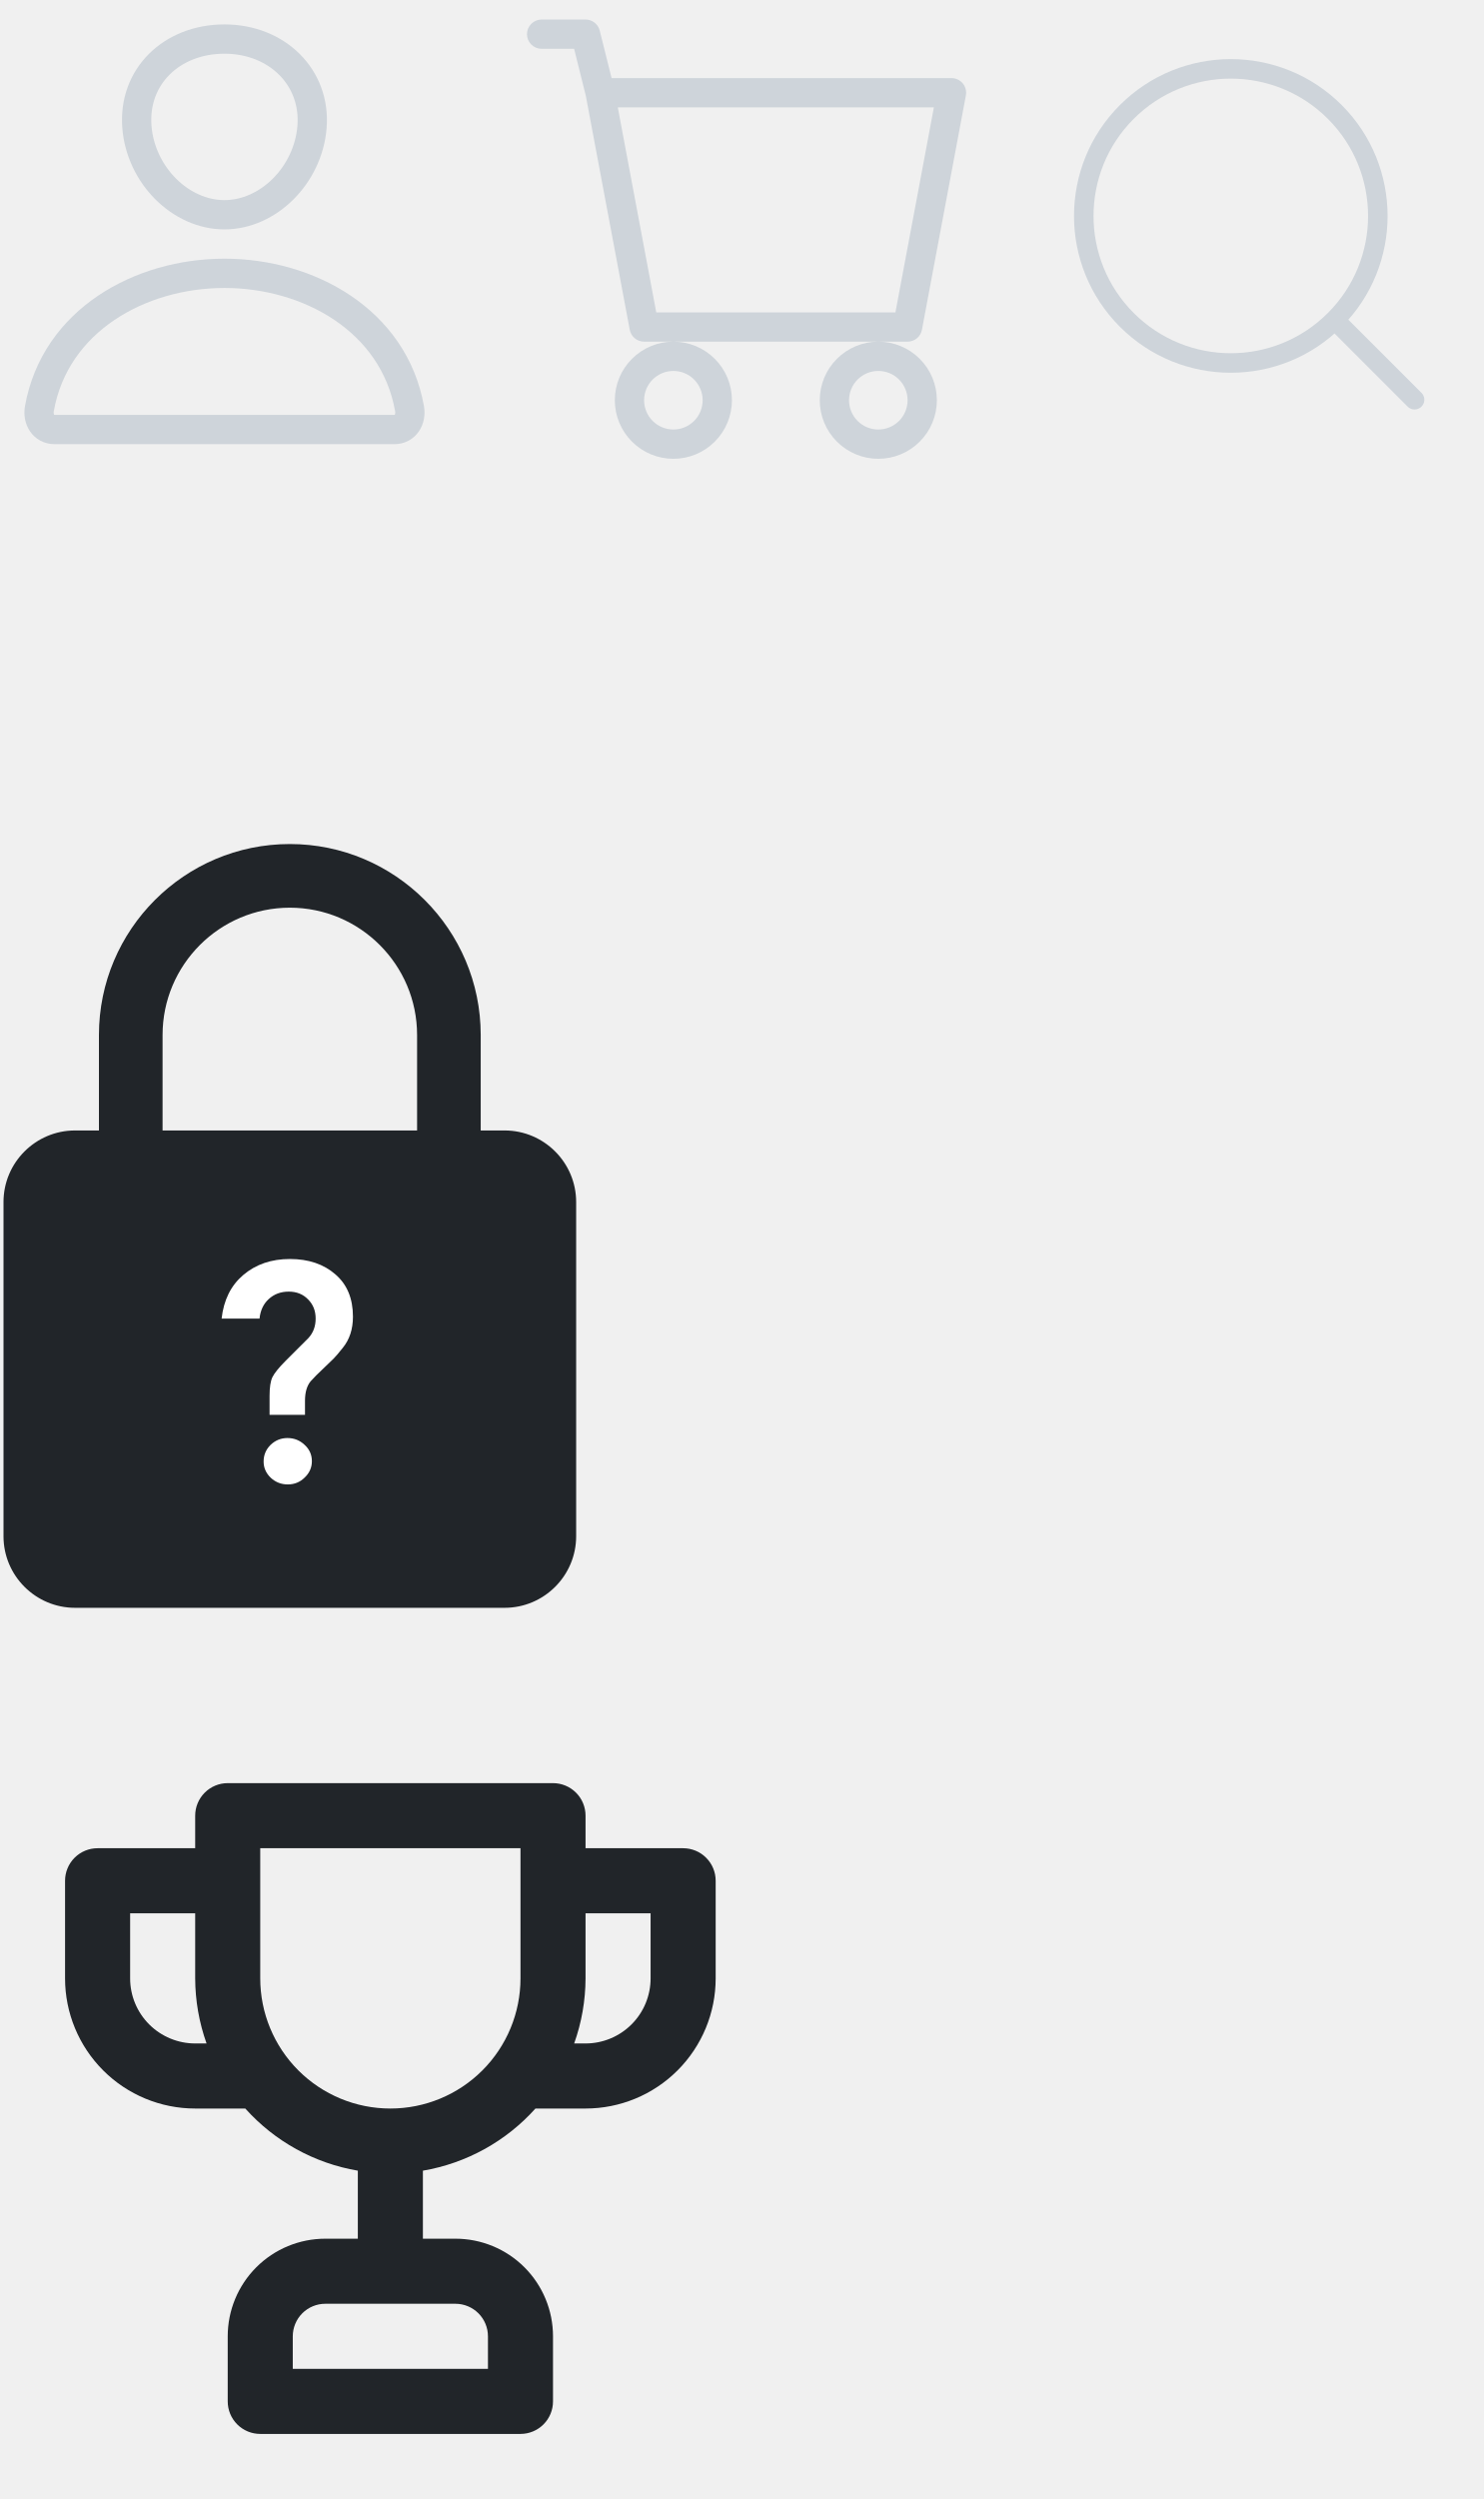
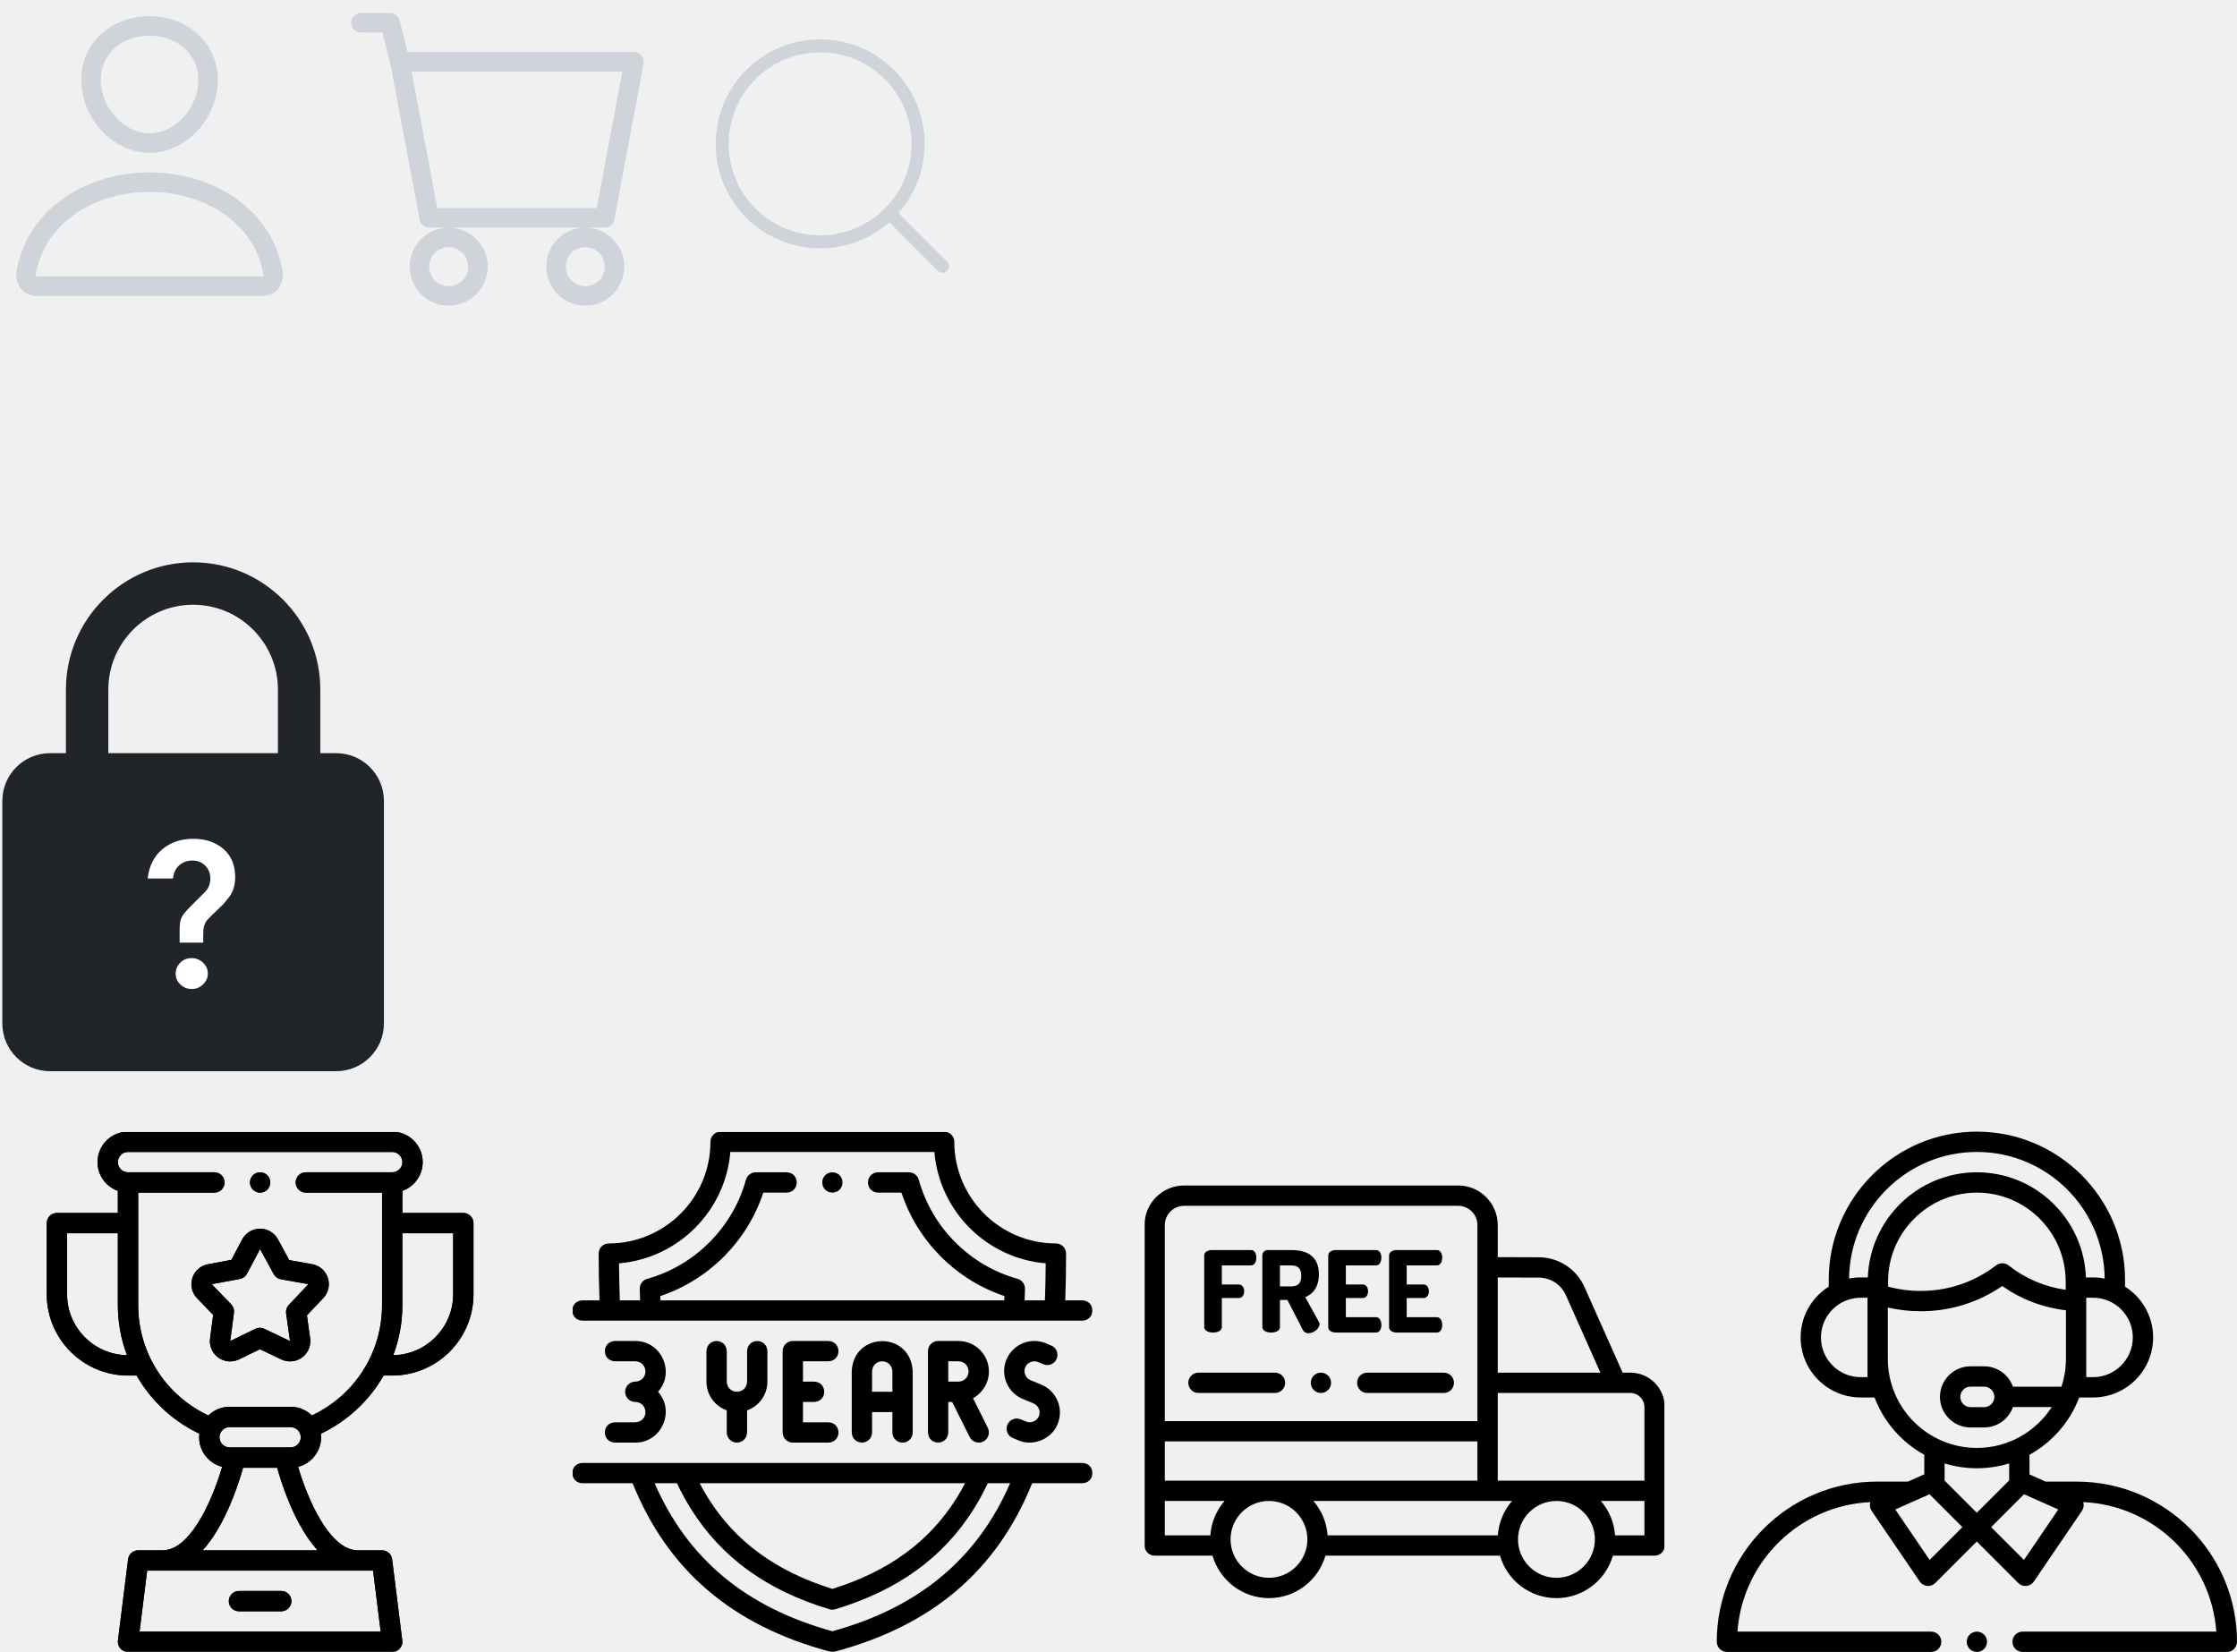
- <svg xmlns="http://www.w3.org/2000/svg" width="76" height="128" viewBox="0 0 76 128" fill="none">
+ <svg xmlns="http://www.w3.org/2000/svg" width="172" height="127" viewBox="0 0 172 127" fill="none">
  <path d="M15.986 6.5C15.786 8.978 13.743 11 11.5 11C9.257 11 7.211 8.979 7.014 6.5C6.81 3.922 8.798 2 11.5 2C14.202 2 16.189 3.969 15.986 6.5Z" stroke="#CED4DA" stroke-width="1.5" stroke-linecap="round" stroke-linejoin="round" />
  <path d="M11.5 14C7.195 14 2.826 16.4 2.018 20.93C1.92 21.476 2.226 22 2.792 22H20.208C20.774 22 21.079 21.476 20.982 20.93C20.173 16.4 15.804 14 11.5 14Z" stroke="#CED4DA" stroke-width="1.5" stroke-miterlimit="10" />
  <path d="M27 1.75C27 1.551 27.079 1.36 27.22 1.22C27.36 1.079 27.551 1 27.75 1H30C30.167 1 30.33 1.056 30.462 1.159C30.593 1.262 30.687 1.406 30.727 1.569L31.335 4H48.75C48.86 4 48.969 4.024 49.069 4.071C49.168 4.118 49.256 4.186 49.327 4.271C49.397 4.356 49.448 4.455 49.475 4.562C49.503 4.668 49.507 4.78 49.486 4.888L47.236 16.888C47.204 17.06 47.113 17.215 46.979 17.327C46.844 17.439 46.675 17.5 46.5 17.5H33C32.825 17.5 32.656 17.439 32.521 17.327C32.387 17.215 32.296 17.06 32.264 16.888L30.015 4.91L29.415 2.5H27.75C27.551 2.5 27.36 2.421 27.22 2.28C27.079 2.14 27 1.949 27 1.75ZM31.653 5.5L33.623 16H45.877L47.847 5.5H31.653ZM34.5 17.5C33.704 17.5 32.941 17.816 32.379 18.379C31.816 18.941 31.5 19.704 31.5 20.5C31.5 21.296 31.816 22.059 32.379 22.621C32.941 23.184 33.704 23.5 34.5 23.5C35.296 23.5 36.059 23.184 36.621 22.621C37.184 22.059 37.5 21.296 37.5 20.5C37.5 19.704 37.184 18.941 36.621 18.379C36.059 17.816 35.296 17.5 34.5 17.5ZM45 17.5C44.204 17.5 43.441 17.816 42.879 18.379C42.316 18.941 42 19.704 42 20.5C42 21.296 42.316 22.059 42.879 22.621C43.441 23.184 44.204 23.5 45 23.5C45.796 23.5 46.559 23.184 47.121 22.621C47.684 22.059 48 21.296 48 20.5C48 19.704 47.684 18.941 47.121 18.379C46.559 17.816 45.796 17.5 45 17.5ZM34.5 19C34.898 19 35.279 19.158 35.561 19.439C35.842 19.721 36 20.102 36 20.5C36 20.898 35.842 21.279 35.561 21.561C35.279 21.842 34.898 22 34.5 22C34.102 22 33.721 21.842 33.439 21.561C33.158 21.279 33 20.898 33 20.5C33 20.102 33.158 19.721 33.439 19.439C33.721 19.158 34.102 19 34.5 19ZM45 19C45.398 19 45.779 19.158 46.061 19.439C46.342 19.721 46.5 20.102 46.5 20.5C46.5 20.898 46.342 21.279 46.061 21.561C45.779 21.842 45.398 22 45 22C44.602 22 44.221 21.842 43.939 21.561C43.658 21.279 43.5 20.898 43.5 20.5C43.5 20.102 43.658 19.721 43.939 19.439C44.221 19.158 44.602 19 45 19Z" fill="#CED4DA" />
-   <g clip-path="url(#clip0_19_10)">
+   <g clip-path="url(#clip0_23_34)">
    <path d="M25.852 57.903H24.629V53.013C24.629 47.619 20.243 43.232 14.849 43.232C9.455 43.232 5.069 47.619 5.069 53.013V57.903H3.846C1.825 57.903 0.179 59.547 0.179 61.57V78.686C0.179 80.708 1.825 82.353 3.846 82.353H25.852C27.873 82.353 29.519 80.708 29.519 78.686V61.57C29.519 59.547 27.873 57.903 25.852 57.903ZM8.329 53.013C8.329 49.417 11.253 46.492 14.849 46.492C18.445 46.492 21.369 49.417 21.369 53.013V57.903H8.329V53.013Z" fill="#212529" />
    <path d="M15.626 72.468H13.811V71.489C13.811 71.061 13.86 70.745 13.956 70.541C14.063 70.327 14.288 70.049 14.63 69.706L15.803 68.534C16.049 68.266 16.172 67.935 16.172 67.538C16.172 67.142 16.044 66.816 15.787 66.559C15.53 66.291 15.198 66.157 14.791 66.157C14.384 66.157 14.041 66.286 13.763 66.543C13.496 66.789 13.34 67.121 13.297 67.538H11.354C11.461 66.586 11.831 65.842 12.463 65.306C13.105 64.76 13.902 64.487 14.855 64.487C15.808 64.487 16.584 64.75 17.184 65.274C17.783 65.788 18.083 66.511 18.083 67.442C18.083 68.085 17.906 68.62 17.553 69.048C17.349 69.305 17.194 69.487 17.087 69.594C16.98 69.701 16.836 69.84 16.654 70.011C16.482 70.172 16.332 70.317 16.204 70.445C16.086 70.563 15.99 70.665 15.915 70.75C15.722 70.986 15.626 71.317 15.626 71.746V72.468ZM14.743 76.033C14.411 76.033 14.122 75.921 13.876 75.696C13.629 75.461 13.506 75.182 13.506 74.861C13.506 74.529 13.624 74.246 13.86 74.01C14.106 73.774 14.395 73.657 14.727 73.657C15.069 73.657 15.364 73.774 15.61 74.01C15.856 74.235 15.979 74.513 15.979 74.845C15.979 75.166 15.856 75.445 15.61 75.68C15.374 75.915 15.085 76.033 14.743 76.033Z" fill="white" />
  </g>
  <path d="M68.386 16.386L72.474 20.474M68.386 16.386C65.444 19.328 60.675 19.328 57.733 16.386C54.791 13.444 54.791 8.675 57.733 5.733C60.675 2.791 65.444 2.791 68.386 5.733C71.328 8.675 71.328 13.444 68.386 16.386Z" stroke="#CED4DA" stroke-linecap="round" stroke-linejoin="round" />
-   <path d="M35 94.667H30V93C30 92.558 29.824 92.134 29.512 91.822C29.199 91.509 28.775 91.333 28.333 91.333H11.667C11.225 91.333 10.801 91.509 10.488 91.822C10.176 92.134 10 92.558 10 93V94.667H5C4.558 94.667 4.134 94.842 3.821 95.155C3.509 95.467 3.333 95.891 3.333 96.333V101.333C3.333 103.101 4.036 104.797 5.286 106.047C6.536 107.298 8.232 108 10 108H12.567C14.074 109.682 16.107 110.804 18.333 111.183V114.667H16.667C15.341 114.667 14.069 115.193 13.131 116.131C12.194 117.069 11.667 118.341 11.667 119.667V123C11.667 123.442 11.842 123.866 12.155 124.179C12.467 124.491 12.891 124.667 13.333 124.667H26.667C27.109 124.667 27.533 124.491 27.845 124.179C28.158 123.866 28.333 123.442 28.333 123V119.667C28.333 118.341 27.806 117.069 26.869 116.131C25.931 115.193 24.659 114.667 23.333 114.667H21.667V111.183C23.893 110.804 25.926 109.682 27.433 108H30C31.768 108 33.464 107.298 34.714 106.047C35.964 104.797 36.667 103.101 36.667 101.333V96.333C36.667 95.891 36.491 95.467 36.178 95.155C35.866 94.842 35.442 94.667 35 94.667ZM10 104.667C9.116 104.667 8.268 104.315 7.643 103.69C7.018 103.065 6.667 102.217 6.667 101.333V98H10V101.333C10.004 102.47 10.201 103.597 10.583 104.667H10ZM23.333 118C23.775 118 24.199 118.176 24.512 118.488C24.824 118.801 25 119.225 25 119.667V121.333H15V119.667C15 119.225 15.176 118.801 15.488 118.488C15.801 118.176 16.225 118 16.667 118H23.333ZM26.667 101.333C26.667 103.101 25.964 104.797 24.714 106.047C23.464 107.298 21.768 108 20 108C18.232 108 16.536 107.298 15.286 106.047C14.036 104.797 13.333 103.101 13.333 101.333V94.667H26.667V101.333ZM33.333 101.333C33.333 102.217 32.982 103.065 32.357 103.69C31.732 104.315 30.884 104.667 30 104.667H29.417C29.799 103.597 29.996 102.47 30 101.333V98H33.333V101.333Z" fill="#212529" />
+   <g clip-path="url(#clip1_23_34)">
+     <mask id="mask0_23_34" style="mask-type:luminance" maskUnits="userSpaceOnUse" x="0" y="87" width="40" height="40">
+       <path d="M40 87H0V127H40V87Z" fill="white" />
+     </mask>
+     <g mask="url(#mask0_23_34)">
+       <path d="M21.625 122.312H18.375C17.943 122.312 17.593 122.662 17.593 123.094C17.593 123.525 17.943 123.875 18.375 123.875H21.625C22.057 123.875 22.407 123.525 22.407 123.094C22.407 122.662 22.057 122.312 21.625 122.312Z" fill="black" />
+       <path d="M35.625 93.25H30.938V91.553C31.847 91.231 32.5 90.362 32.5 89.344C32.5 88.051 31.449 87 30.156 87H9.844C8.551 87 7.5 88.051 7.5 89.344C7.5 90.362 8.153 91.231 9.062 91.553V93.25H4.375C3.944 93.25 3.594 93.6 3.594 94.031V99.5C3.594 102.946 6.397 105.75 9.844 105.75H10.504C10.655 106.012 10.815 106.269 10.988 106.52C12.094 108.125 13.586 109.394 15.329 110.222C15.319 110.312 15.312 110.403 15.312 110.496C15.312 111.591 16.067 112.512 17.083 112.769C16.144 115.897 14.476 119.188 12.5 119.188H10.625C10.231 119.188 9.899 119.481 9.85 119.872L9.069 126.122C9.041 126.344 9.11 126.568 9.258 126.736C9.406 126.904 9.62 127 9.844 127H30.156C30.38 127 30.594 126.904 30.742 126.736C30.89 126.568 30.959 126.344 30.931 126.122L30.15 119.872C30.101 119.481 29.769 119.188 29.375 119.188H27.5C26.304 119.188 25.293 117.932 24.656 116.878C23.838 115.524 23.266 113.929 22.917 112.769C23.933 112.512 24.688 111.591 24.688 110.496C24.688 110.403 24.681 110.312 24.671 110.222C26.414 109.394 27.907 108.124 29.013 106.519C29.185 106.268 29.346 106.012 29.496 105.75H30.156C33.602 105.75 36.406 102.946 36.406 99.5V94.031C36.406 93.6 36.056 93.25 35.625 93.25ZM5.156 99.5V94.813H9.062V100.34C9.062 101.667 9.303 102.965 9.765 104.186C7.217 104.143 5.156 102.059 5.156 99.5ZM29.271 125.438H10.729L11.315 120.75H28.685L29.271 125.438ZM24.42 119.188H15.58C15.96 118.771 16.326 118.273 16.677 117.692C17.676 116.043 18.331 114.1 18.69 112.84H21.31C21.669 114.101 22.323 116.04 23.319 117.687C23.672 118.27 24.039 118.77 24.42 119.188ZM22.344 111.277H17.656C17.226 111.277 16.875 110.927 16.875 110.496C16.875 110.065 17.226 109.715 17.656 109.715H22.344C22.774 109.715 23.125 110.065 23.125 110.496C23.125 110.927 22.774 111.277 22.344 111.277ZM23.98 108.821C23.558 108.408 22.98 108.152 22.344 108.152H17.656C17.02 108.152 16.442 108.408 16.02 108.821C12.726 107.27 10.625 103.997 10.625 100.34V91.688H16.484C16.916 91.688 17.265 91.338 17.265 90.906C17.265 90.475 16.916 90.125 16.484 90.125H9.844C9.413 90.125 9.062 89.775 9.062 89.344C9.062 88.913 9.413 88.562 9.844 88.562H30.156C30.587 88.562 30.938 88.913 30.938 89.344C30.938 89.775 30.587 90.125 30.156 90.125H23.515C23.084 90.125 22.734 90.475 22.734 90.906C22.734 91.338 23.084 91.688 23.515 91.688H29.375V100.34C29.375 103.997 27.274 107.27 23.98 108.821ZM34.844 99.5C34.844 102.059 32.783 104.143 30.235 104.186C30.697 102.965 30.938 101.667 30.938 100.34V94.813H34.844V99.5Z" fill="black" />
+       <path d="M23.992 97.188L22.239 96.877L21.369 95.277C21.369 95.276 21.369 95.277 21.369 95.277C21.223 95.008 21.003 94.79 20.733 94.646C20.366 94.45 19.944 94.409 19.545 94.53C19.147 94.651 18.819 94.921 18.623 95.288L17.787 96.859L16.029 97.186C15.714 97.236 15.427 97.38 15.196 97.602C14.896 97.891 14.726 98.279 14.718 98.696C14.71 99.113 14.864 99.508 15.154 99.808L16.39 101.09L16.163 102.819C16.102 103.149 16.148 103.482 16.295 103.785C16.478 104.16 16.795 104.442 17.19 104.578C17.357 104.635 17.529 104.664 17.701 104.664C17.934 104.664 18.167 104.611 18.383 104.506L19.982 103.727L21.627 104.511C21.902 104.642 22.209 104.689 22.514 104.647C22.926 104.59 23.292 104.376 23.544 104.043C23.796 103.711 23.903 103.3 23.845 102.886L23.599 101.123L24.807 99.849C25.046 99.618 25.202 99.323 25.26 98.995C25.408 98.146 24.838 97.335 23.992 97.188ZM23.687 98.759L22.206 100.321C22.043 100.493 21.966 100.731 21.999 100.967L22.3 103.101L20.314 102.155C20.099 102.053 19.85 102.054 19.636 102.158L17.7 103.102C17.703 103.083 17.707 103.064 17.709 103.046L17.988 100.921C18.019 100.685 17.941 100.448 17.776 100.277L16.277 98.728C16.286 98.727 16.295 98.725 16.304 98.724L18.442 98.326C18.676 98.283 18.877 98.135 18.989 97.926L19.998 96.026L21.046 97.954C21.16 98.163 21.362 98.309 21.596 98.35L23.721 98.725C23.709 98.736 23.698 98.747 23.687 98.759Z" fill="black" />
+       <path d="M20 91.688C20.432 91.688 20.782 91.338 20.782 90.906C20.782 90.475 20.432 90.125 20 90.125C19.569 90.125 19.219 90.475 19.219 90.906C19.219 91.338 19.569 91.688 20 91.688Z" fill="black" />
+       <mask id="mask1_23_34" style="mask-type:luminance" maskUnits="userSpaceOnUse" x="0" y="87" width="40" height="40">
+         <path d="M40 87H0V127H40V87Z" fill="white" />
+       </mask>
+       <g mask="url(#mask1_23_34)">
+         <path d="M21.625 122.312H18.375C17.943 122.312 17.593 122.662 17.593 123.094C17.593 123.525 17.943 123.875 18.375 123.875H21.625C22.057 123.875 22.407 123.525 22.407 123.094C22.407 122.662 22.057 122.312 21.625 122.312Z" fill="black" />
+         <path d="M35.625 93.25H30.938V91.553C31.847 91.231 32.5 90.362 32.5 89.344C32.5 88.051 31.449 87 30.156 87H9.844C8.551 87 7.5 88.051 7.5 89.344C7.5 90.362 8.153 91.231 9.062 91.553V93.25H4.375C3.944 93.25 3.594 93.6 3.594 94.031V99.5C3.594 102.946 6.397 105.75 9.844 105.75H10.504C10.655 106.012 10.815 106.269 10.988 106.52C12.094 108.125 13.586 109.394 15.329 110.222C15.319 110.312 15.312 110.403 15.312 110.496C15.312 111.591 16.067 112.512 17.083 112.769C16.144 115.897 14.476 119.188 12.5 119.188H10.625C10.231 119.188 9.899 119.481 9.85 119.872L9.069 126.122C9.041 126.344 9.11 126.568 9.258 126.736C9.406 126.904 9.62 127 9.844 127H30.156C30.38 127 30.594 126.904 30.742 126.736C30.89 126.568 30.959 126.344 30.931 126.122L30.15 119.872C30.101 119.481 29.769 119.188 29.375 119.188H27.5C26.304 119.188 25.293 117.932 24.656 116.878C23.838 115.524 23.266 113.929 22.917 112.769C23.933 112.512 24.688 111.591 24.688 110.496C24.688 110.403 24.681 110.312 24.671 110.222C26.414 109.394 27.907 108.124 29.013 106.519C29.185 106.268 29.346 106.012 29.496 105.75H30.156C33.602 105.75 36.406 102.946 36.406 99.5V94.031C36.406 93.6 36.056 93.25 35.625 93.25ZM5.156 99.5V94.813H9.062V100.34C9.062 101.667 9.303 102.965 9.765 104.186C7.217 104.143 5.156 102.059 5.156 99.5ZM29.271 125.438H10.729L11.315 120.75H28.685L29.271 125.438ZM24.42 119.188H15.58C15.96 118.771 16.326 118.273 16.677 117.692C17.676 116.043 18.331 114.1 18.69 112.84H21.31C21.669 114.101 22.323 116.04 23.319 117.687C23.672 118.27 24.039 118.77 24.42 119.188ZM22.344 111.277H17.656C17.226 111.277 16.875 110.927 16.875 110.496C16.875 110.065 17.226 109.715 17.656 109.715H22.344C22.774 109.715 23.125 110.065 23.125 110.496C23.125 110.927 22.774 111.277 22.344 111.277ZM23.98 108.821C23.558 108.408 22.98 108.152 22.344 108.152H17.656C17.02 108.152 16.442 108.408 16.02 108.821C12.726 107.27 10.625 103.997 10.625 100.34V91.688H16.484C16.916 91.688 17.265 91.338 17.265 90.906C17.265 90.475 16.916 90.125 16.484 90.125H9.844C9.413 90.125 9.062 89.775 9.062 89.344C9.062 88.913 9.413 88.562 9.844 88.562H30.156C30.587 88.562 30.938 88.913 30.938 89.344C30.938 89.775 30.587 90.125 30.156 90.125H23.515C23.084 90.125 22.734 90.475 22.734 90.906C22.734 91.338 23.084 91.688 23.515 91.688H29.375V100.34C29.375 103.997 27.274 107.27 23.98 108.821ZM34.844 99.5C34.844 102.059 32.783 104.143 30.235 104.186C30.697 102.965 30.938 101.667 30.938 100.34V94.813H34.844V99.5Z" fill="black" />
+         <path d="M23.992 97.188L22.239 96.877L21.369 95.277C21.369 95.276 21.369 95.277 21.369 95.277C21.223 95.008 21.003 94.79 20.733 94.646C20.366 94.45 19.944 94.409 19.545 94.53C19.147 94.651 18.819 94.921 18.623 95.288L17.787 96.859L16.029 97.186C15.714 97.236 15.427 97.38 15.196 97.602C14.896 97.891 14.726 98.279 14.718 98.696C14.71 99.113 14.864 99.508 15.154 99.808L16.39 101.09L16.163 102.819C16.102 103.149 16.148 103.482 16.295 103.785C16.478 104.16 16.795 104.442 17.19 104.578C17.357 104.635 17.529 104.664 17.701 104.664C17.934 104.664 18.167 104.611 18.383 104.506L19.982 103.727L21.627 104.511C21.902 104.642 22.209 104.689 22.514 104.647C22.926 104.59 23.292 104.376 23.544 104.043C23.796 103.711 23.903 103.3 23.845 102.886L23.599 101.123L24.807 99.849C25.046 99.618 25.202 99.323 25.26 98.995C25.408 98.146 24.838 97.335 23.992 97.188ZM23.687 98.759L22.206 100.321C22.043 100.493 21.966 100.731 21.999 100.967L22.3 103.101L20.314 102.155C20.099 102.053 19.85 102.054 19.636 102.158L17.7 103.102C17.703 103.083 17.707 103.064 17.709 103.046L17.988 100.921C18.019 100.685 17.941 100.448 17.776 100.277L16.277 98.728C16.286 98.727 16.295 98.725 16.304 98.724L18.442 98.326C18.676 98.283 18.877 98.135 18.989 97.926L19.998 96.026L21.046 97.954C21.16 98.163 21.362 98.309 21.596 98.35L23.721 98.725C23.709 98.736 23.698 98.747 23.687 98.759Z" fill="black" />
+         <path d="M20 91.688C20.432 91.688 20.782 91.338 20.782 90.906C20.782 90.475 20.432 90.125 20 90.125C19.569 90.125 19.219 90.475 19.219 90.906C19.219 91.338 19.569 91.688 20 91.688Z" fill="black" />
+       </g>
+     </g>
+   </g>
+   <g clip-path="url(#clip2_23_34)">
+     <mask id="mask2_23_34" style="mask-type:luminance" maskUnits="userSpaceOnUse" x="44" y="87" width="40" height="40">
+       <path d="M84 87H44V127H84V87Z" fill="white" />
+     </mask>
+     <g mask="url(#mask2_23_34)">
+       <path d="M83.219 112.469H44.781C43.745 112.51 43.745 113.99 44.781 114.031H48.64C51.344 120.731 56.305 124.966 63.798 126.973C63.93 127.009 64.07 127.009 64.202 126.973C71.695 124.966 76.656 120.731 79.36 114.031H83.219C84.255 113.99 84.254 112.51 83.219 112.469ZM74.204 114.031C73.996 114.43 73.776 114.814 73.547 115.179C71.453 118.52 68.329 120.804 64 122.153C59.671 120.804 56.546 118.52 54.452 115.179C54.224 114.814 54.004 114.43 53.795 114.031L74.204 114.031ZM64 125.409C57.349 123.577 52.869 119.849 50.334 114.031H52.05C52.38 114.727 52.742 115.391 53.129 116.008C55.468 119.742 58.95 122.264 63.774 123.718C63.921 123.763 64.078 123.763 64.225 123.718C69.049 122.264 72.532 119.742 74.871 116.008C75.258 115.391 75.62 114.727 75.949 114.031H77.666C75.132 119.849 70.651 123.577 64 125.409Z" fill="black" />
+       <path d="M44.781 101.531H83.219C84.255 101.49 84.254 100.01 83.219 99.969H81.905C81.948 98.841 81.968 97.66 81.968 96.375C81.968 95.944 81.619 95.594 81.187 95.594C76.879 95.594 73.375 92.089 73.375 87.781C73.375 87.35 73.025 87 72.594 87H55.406C54.975 87 54.625 87.35 54.625 87.781C54.625 92.089 51.12 95.594 46.812 95.594C46.381 95.594 46.031 95.944 46.031 96.375C46.031 97.661 46.052 98.843 46.094 99.969H44.781C43.744 100.01 43.745 101.49 44.781 101.531ZM47.596 97.124C52.143 96.746 55.778 93.109 56.155 88.562H71.844C72.222 93.109 75.857 96.746 80.403 97.124C80.397 98.126 80.376 99.065 80.342 99.969H78.781C78.792 99.68 78.802 99.386 78.81 99.09C78.819 98.732 78.584 98.413 78.239 98.317C74.568 97.291 71.657 94.372 70.643 90.698C70.549 90.36 70.241 90.125 69.89 90.125H67.515C66.479 90.166 66.479 91.647 67.515 91.688H69.31C70.54 95.421 73.502 98.395 77.23 99.641C77.226 99.751 77.222 99.86 77.218 99.969H50.782C50.778 99.86 50.774 99.751 50.77 99.641C54.498 98.395 57.46 95.421 58.689 91.688H60.484C61.52 91.646 61.52 90.166 60.484 90.125H58.11C57.758 90.125 57.45 90.36 57.357 90.698C56.342 94.372 53.432 97.291 49.761 98.317C49.416 98.413 49.18 98.732 49.19 99.09C49.198 99.386 49.207 99.68 49.218 99.969H47.658C47.623 99.066 47.603 98.127 47.596 97.124Z" fill="black" />
+       <path d="M64 91.688C65.037 91.646 65.036 90.166 64 90.125C62.963 90.166 62.964 91.647 64 91.688Z" fill="black" />
+       <path d="M56.661 110.906C57.092 110.906 57.442 110.556 57.442 110.125V108.428C58.351 108.106 59.004 107.237 59.004 106.218V103.875C58.963 102.838 57.483 102.839 57.442 103.875V106.218C57.399 107.255 55.922 107.254 55.879 106.218V103.875C55.838 102.838 54.358 102.839 54.317 103.875V106.218C54.317 107.237 54.97 108.106 55.879 108.428V110.125C55.879 110.556 56.229 110.906 56.661 110.906Z" fill="black" />
+       <path d="M63.692 104.656C64.728 104.615 64.728 103.135 63.692 103.094H60.958C60.526 103.094 60.176 103.443 60.176 103.875V110.125C60.176 110.556 60.526 110.906 60.958 110.906H63.692C64.728 110.865 64.728 109.385 63.692 109.344H61.739V107.781H62.598C63.635 107.74 63.634 106.26 62.598 106.219H61.739V104.656H63.692Z" fill="black" />
+       <path d="M69.395 110.906C69.827 110.906 70.177 110.556 70.177 110.125V105.437C70.048 102.327 65.617 102.329 65.489 105.437V110.125C65.531 111.161 67.011 111.16 67.052 110.125V108.562H68.614V110.125C68.614 110.556 68.964 110.906 69.395 110.906ZM67.052 106.999V105.437C67.095 104.4 68.572 104.401 68.614 105.437V106.999H67.052Z" fill="black" />
+       <path d="M76.036 105.437C76.036 104.145 74.985 103.094 73.692 103.094H72.13C71.698 103.094 71.349 103.443 71.349 103.875V110.125C71.39 111.162 72.87 111.161 72.911 110.125V107.781H73.21L74.556 110.474C74.75 110.864 75.227 111.015 75.604 110.824C75.99 110.631 76.147 110.161 75.954 109.775L74.814 107.495C75.541 107.097 76.036 106.324 76.036 105.437ZM72.911 104.656H73.692C74.723 104.698 74.731 106.164 73.702 106.219C73.693 106.218 73.684 106.218 73.675 106.219H72.911L72.911 104.656Z" fill="black" />
+       <path d="M79.468 109.285C79.28 109.363 79.076 109.363 78.891 109.287L78.476 109.115C78.077 108.95 77.62 109.139 77.455 109.538C77.29 109.936 77.479 110.393 77.878 110.558L78.293 110.73C79.432 111.229 80.868 110.633 81.32 109.477C81.809 108.297 81.246 106.939 80.066 106.45L79.235 106.106C78.861 105.96 78.666 105.488 78.827 105.121C78.904 104.936 79.049 104.792 79.236 104.715C79.423 104.637 79.628 104.637 79.812 104.713L80.228 104.885C80.626 105.05 81.083 104.861 81.249 104.462C81.414 104.063 81.224 103.606 80.826 103.441L80.41 103.269C79.84 103.033 79.211 103.034 78.638 103.271C78.065 103.508 77.62 103.953 77.384 104.523C77.148 105.093 77.148 105.722 77.385 106.295C77.623 106.868 78.067 107.313 78.637 107.55L79.468 107.894C79.852 108.053 80.035 108.495 79.876 108.879C79.8 109.063 79.655 109.208 79.468 109.285Z" fill="black" />
+       <path d="M48.848 103.094H47.285C46.249 103.135 46.25 104.615 47.285 104.656H48.848C49.885 104.699 49.884 106.176 48.848 106.219C48.416 106.219 48.067 106.569 48.067 107C48.067 107.432 48.416 107.781 48.848 107.781C49.884 107.824 49.884 109.301 48.848 109.344H47.285C46.249 109.385 46.25 110.865 47.285 110.906H48.848C50.866 110.913 51.937 108.478 50.593 107C51.938 105.522 50.865 103.086 48.848 103.094Z" fill="black" />
+     </g>
+   </g>
+   <g clip-path="url(#clip3_23_34)">
+     <mask id="mask3_23_34" style="mask-type:luminance" maskUnits="userSpaceOnUse" x="88" y="87" width="40" height="40">
+       <path d="M128 87H88V127H128V87Z" fill="white" />
+     </mask>
+     <g mask="url(#mask3_23_34)">
+       <path d="M92.592 96.52C92.592 96.242 92.887 96.103 93.182 96.103H96.192C96.478 96.103 96.6 96.407 96.6 96.685C96.6 97.006 96.453 97.283 96.192 97.283H93.945V98.75H95.255C95.516 98.75 95.663 99.001 95.663 99.279C95.663 99.513 95.542 99.791 95.255 99.791H93.945V102.029C93.945 102.307 93.607 102.446 93.268 102.446C92.93 102.446 92.592 102.307 92.592 102.029V96.52Z" fill="black" />
+       <path d="M97.06 96.511C97.06 96.294 97.225 96.103 97.477 96.103H99.273C100.461 96.103 101.407 96.546 101.407 97.96C101.407 98.932 100.964 99.487 100.357 99.721L101.415 101.639C101.45 101.691 101.459 101.751 101.459 101.795C101.459 102.133 101.008 102.498 100.609 102.498C100.435 102.498 100.27 102.428 100.175 102.246L98.986 99.938H98.413V102.029C98.413 102.307 98.075 102.446 97.737 102.446C97.398 102.446 97.06 102.307 97.06 102.029L97.06 96.511ZM98.414 97.283V98.897H99.273C99.758 98.897 100.053 98.698 100.053 98.09C100.053 97.483 99.758 97.283 99.273 97.283H98.414Z" fill="black" />
+       <path d="M103.48 98.75H104.782C105.042 98.75 105.19 99.001 105.19 99.279C105.19 99.513 105.068 99.791 104.782 99.791H103.48V101.266H105.805C106.066 101.266 106.214 101.543 106.214 101.864C106.214 102.142 106.092 102.446 105.805 102.446H102.717C102.422 102.446 102.127 102.307 102.127 102.029V96.52C102.127 96.242 102.422 96.103 102.717 96.103H105.805C106.092 96.103 106.214 96.407 106.214 96.685C106.214 97.006 106.066 97.283 105.805 97.283H103.48V98.75Z" fill="black" />
+       <path d="M108.158 98.75H109.459C109.719 98.75 109.867 99.001 109.867 99.279C109.867 99.513 109.745 99.791 109.459 99.791H108.158V101.266H110.483C110.743 101.266 110.89 101.543 110.89 101.864C110.89 102.142 110.769 102.446 110.483 102.446H107.394C107.099 102.446 106.804 102.307 106.804 102.029V96.52C106.804 96.242 107.099 96.103 107.394 96.103H110.483C110.769 96.103 110.89 96.407 110.89 96.685C110.89 97.006 110.743 97.283 110.483 97.283H108.158V98.75Z" fill="black" />
+       <path d="M101.565 107.091C101.238 107.091 100.941 106.879 100.83 106.572C100.716 106.258 100.823 105.892 101.089 105.69C101.335 105.502 101.675 105.478 101.946 105.628C102.238 105.79 102.395 106.134 102.33 106.462C102.259 106.822 101.932 107.091 101.565 107.091Z" fill="black" />
+       <path d="M98.032 107.091H92.147C91.715 107.091 91.365 106.741 91.365 106.31C91.365 105.878 91.715 105.528 92.147 105.528H98.032C98.464 105.528 98.813 105.878 98.813 106.31C98.813 106.741 98.464 107.091 98.032 107.091Z" fill="black" />
+       <path d="M111.012 107.091H105.126C104.694 107.091 104.345 106.741 104.345 106.31C104.345 105.878 104.694 105.528 105.126 105.528H111.012C111.443 105.528 111.793 105.878 111.793 106.31C111.793 106.741 111.443 107.091 111.012 107.091Z" fill="black" />
+       <path d="M125.357 105.528H124.762L121.824 98.937C121.209 97.558 119.836 96.663 118.326 96.659L115.159 96.648V94.187C115.159 92.507 113.795 91.141 112.119 91.141H91.04C89.364 91.141 88 92.507 88 94.187V118.818C88 119.249 88.35 119.599 88.781 119.599H93.229C93.774 121.482 95.513 122.863 97.569 122.863C99.626 122.863 101.366 121.482 101.91 119.599H115.333C115.877 121.482 117.616 122.863 119.673 122.863C121.729 122.863 123.468 121.482 124.013 119.599H127.219C127.65 119.599 128 119.249 128 118.818V108.171C128 106.714 126.814 105.528 125.357 105.528ZM126.438 108.171V113.83H115.159V107.091H125.357C125.953 107.091 126.438 107.576 126.438 108.171ZM115.166 118.036H102.076C102.007 117.03 101.607 116.112 100.983 115.393H116.259C115.635 116.112 115.235 117.03 115.166 118.036ZM89.562 113.83V110.816H113.596V113.83H89.562ZM118.321 98.221C119.217 98.224 120.032 98.755 120.397 99.573L123.052 105.528H115.159V98.211L118.321 98.221ZM89.562 94.187C89.562 93.368 90.225 92.703 91.04 92.703H112.119C112.933 92.703 113.596 93.369 113.596 94.187V109.253H89.562V94.187ZM89.562 115.393H94.155C93.532 116.112 93.132 117.03 93.063 118.036H89.562V115.393ZM97.569 121.301C95.94 121.301 94.615 119.976 94.615 118.347C94.615 116.718 95.94 115.393 97.569 115.393C99.198 115.393 100.524 116.718 100.524 118.347C100.524 119.976 99.198 121.301 97.569 121.301ZM119.673 121.301C118.044 121.301 116.718 119.976 116.718 118.347C116.718 116.718 118.044 115.393 119.673 115.393C121.302 115.393 122.627 116.718 122.627 118.347C122.627 119.976 121.301 121.301 119.673 121.301ZM126.438 118.036H124.179C124.11 117.03 123.71 116.112 123.087 115.393H126.438V118.036Z" fill="black" />
+     </g>
+   </g>
+   <g clip-path="url(#clip4_23_34)">
+     <path d="M159.688 113.907H157.29L156.045 113.352V111.84C157.789 110.879 159.157 109.318 159.868 107.436H160.937C163.481 107.436 165.551 105.366 165.551 102.822C165.551 101.179 164.687 99.735 163.391 98.917V98.391C163.391 92.11 158.281 87 152 87C145.719 87 140.609 92.11 140.609 98.391V98.917C139.312 99.734 138.448 101.179 138.448 102.822C138.448 105.366 140.518 107.436 143.062 107.436H144.131C144.843 109.318 146.211 110.879 147.955 111.84V113.346L146.696 113.906H144.312C137.523 113.907 132 119.43 132 126.219C132 126.65 132.35 127 132.781 127H148.484C148.916 127 149.266 126.65 149.266 126.219C149.266 125.787 148.916 125.438 148.484 125.438H133.591C133.98 120.038 138.375 115.732 143.811 115.481C143.809 115.487 143.806 115.494 143.804 115.5C143.74 115.723 143.779 115.962 143.909 116.154L147.605 121.587C147.736 121.779 147.946 121.903 148.178 121.925C148.202 121.927 148.227 121.929 148.251 121.929C148.457 121.929 148.656 121.847 148.803 121.7L151.993 118.51L155.183 121.7C155.33 121.847 155.529 121.929 155.735 121.929C155.759 121.929 155.784 121.927 155.808 121.925C156.04 121.903 156.25 121.779 156.381 121.587L160.077 116.154C160.207 115.962 160.246 115.723 160.182 115.5C160.18 115.493 160.177 115.487 160.175 115.48C165.618 115.725 170.02 120.034 170.41 125.438H155.516C155.084 125.438 154.734 125.787 154.734 126.219C154.734 126.65 155.084 127 155.516 127H171.219C171.65 127 172 126.65 172 126.219C172 119.43 166.477 113.907 159.688 113.907ZM158.831 99.158C157.226 98.937 155.72 98.298 154.44 97.285C154.159 97.063 153.764 97.06 153.48 97.278C151.801 98.566 149.794 99.246 147.674 99.246C146.823 99.246 145.984 99.133 145.172 98.913V98.516C145.172 94.751 148.235 91.688 152 91.688C155.765 91.688 158.828 94.751 158.828 98.516C158.828 98.516 158.829 99.137 158.831 99.158ZM160.937 105.874H160.409V99.77H160.937C162.62 99.77 163.989 101.139 163.989 102.822C163.989 104.505 162.62 105.874 160.937 105.874ZM152 88.562C157.387 88.562 161.775 92.919 161.827 98.295C161.539 98.238 161.242 98.208 160.937 98.208H160.384C160.221 93.723 156.523 90.125 152 90.125C147.476 90.125 143.778 93.723 143.615 98.208H143.062C142.758 98.208 142.461 98.238 142.173 98.295C142.225 92.919 146.613 88.562 152 88.562ZM143.59 105.874H143.062C141.38 105.874 140.011 104.505 140.011 102.822C140.011 101.139 141.38 99.77 143.062 99.77H143.59L143.59 105.874ZM145.153 104.469V100.521C145.976 100.712 146.82 100.809 147.674 100.809C149.941 100.809 152.098 100.14 153.949 98.868C155.403 99.893 157.077 100.53 158.847 100.734V104.511C158.842 105.243 158.722 105.949 158.504 106.61H154.773C154.45 105.697 153.579 105.041 152.557 105.041H151.511C150.215 105.041 149.161 106.096 149.161 107.391C149.161 108.687 150.215 109.741 151.511 109.741H152.557C153.579 109.741 154.45 109.085 154.773 108.173H157.757C156.537 110.062 154.412 111.316 152 111.316C148.224 111.316 145.153 108.245 145.153 104.469ZM153.345 107.391C153.345 107.826 152.992 108.179 152.557 108.179H151.511C151.077 108.179 150.724 107.826 150.724 107.391C150.724 106.957 151.077 106.604 151.511 106.604H152.557C152.992 106.604 153.345 106.957 153.345 107.391ZM152 112.879C152.864 112.879 153.697 112.748 154.482 112.505V113.811L151.993 116.3L149.518 113.825V112.505C150.303 112.748 151.136 112.879 152 112.879ZM148.366 119.927L145.727 116.048L148.359 114.876L150.888 117.405L148.366 119.927ZM155.62 119.927L153.098 117.405L155.627 114.876L158.259 116.048L155.62 119.927Z" fill="black" />
+     <path d="M152 125.438C151.794 125.438 151.593 125.521 151.448 125.666C151.302 125.812 151.219 126.013 151.219 126.219C151.219 126.424 151.302 126.626 151.448 126.771C151.593 126.916 151.794 127 152 127C152.205 127 152.407 126.916 152.552 126.771C152.698 126.626 152.781 126.424 152.781 126.219C152.781 126.013 152.698 125.812 152.552 125.666C152.407 125.521 152.205 125.438 152 125.438Z" fill="black" />
+   </g>
  <defs>
-     <clipPath id="clip0_19_10">
+     <clipPath id="clip0_23_34">
      <rect width="30" height="40" fill="white" transform="translate(0 43)" />
+     </clipPath>
+     <clipPath id="clip1_23_34">
+       <rect width="40" height="40" fill="white" transform="translate(0 87)" />
+     </clipPath>
+     <clipPath id="clip2_23_34">
+       <rect width="40" height="40" fill="white" transform="translate(44 87)" />
+     </clipPath>
+     <clipPath id="clip3_23_34">
+       <rect width="40" height="40" fill="white" transform="translate(88 87)" />
+     </clipPath>
+     <clipPath id="clip4_23_34">
+       <rect width="40" height="40" fill="white" transform="translate(132 87)" />
    </clipPath>
  </defs>
</svg>
